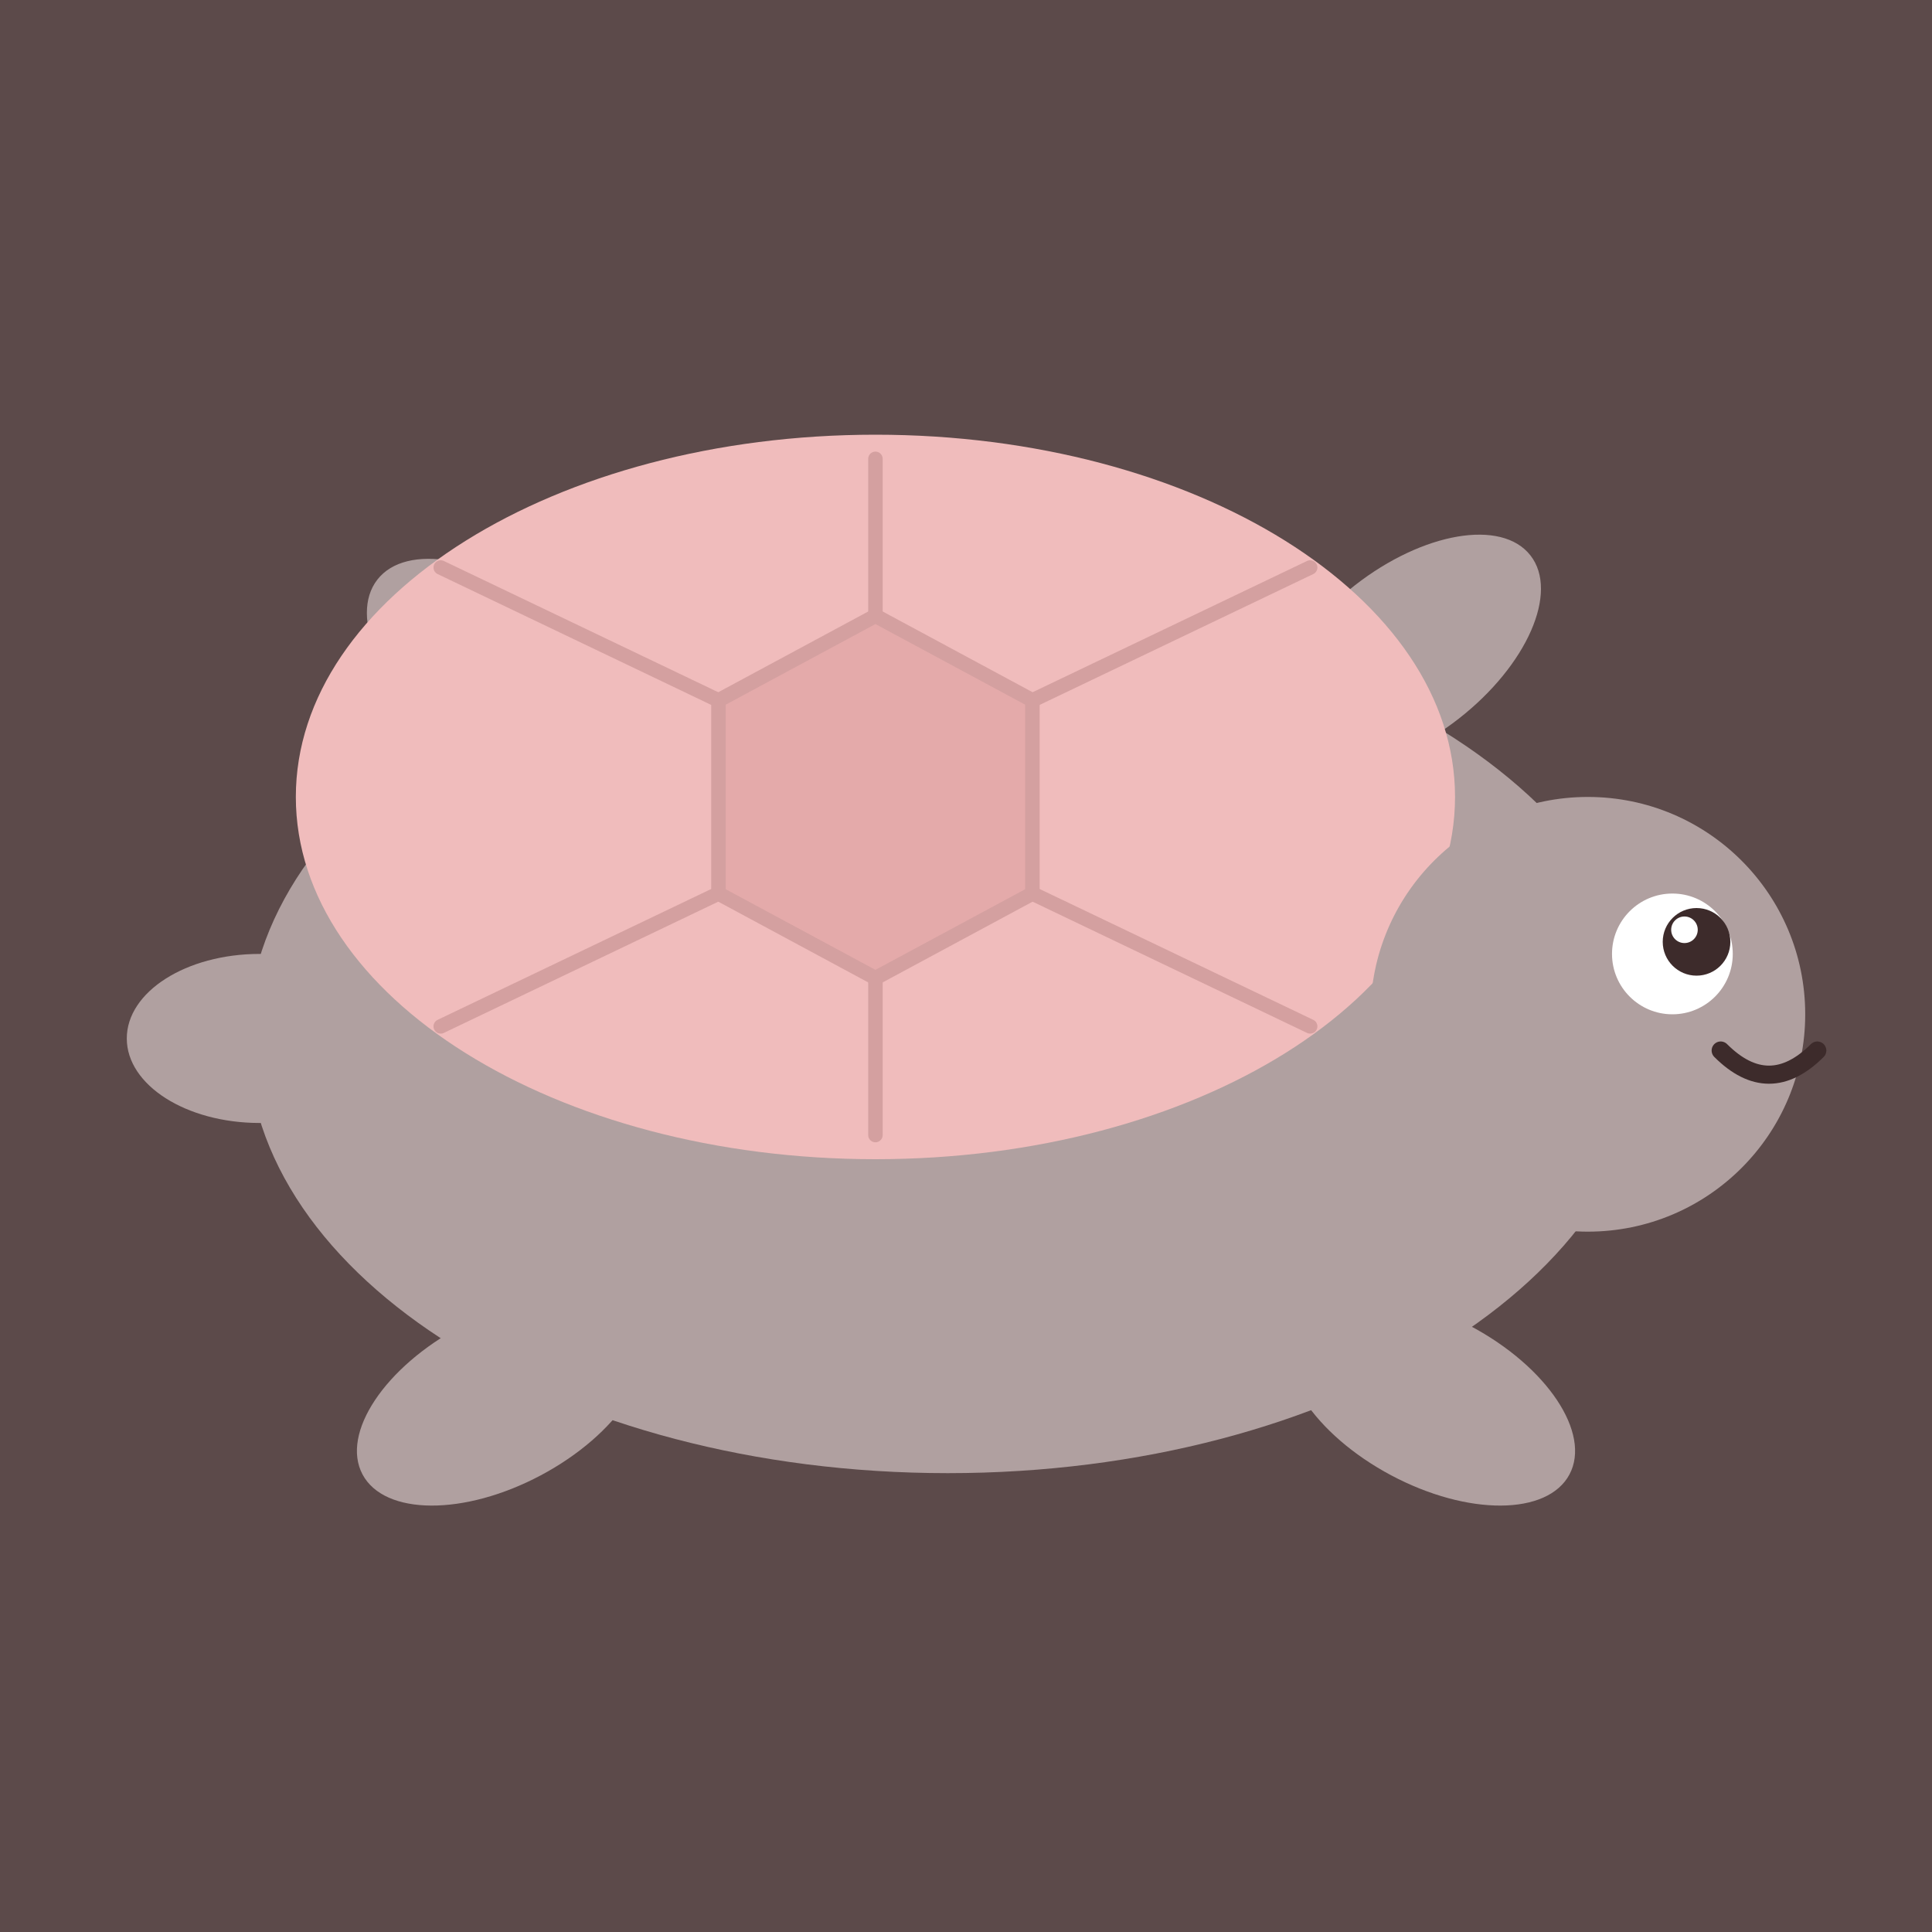
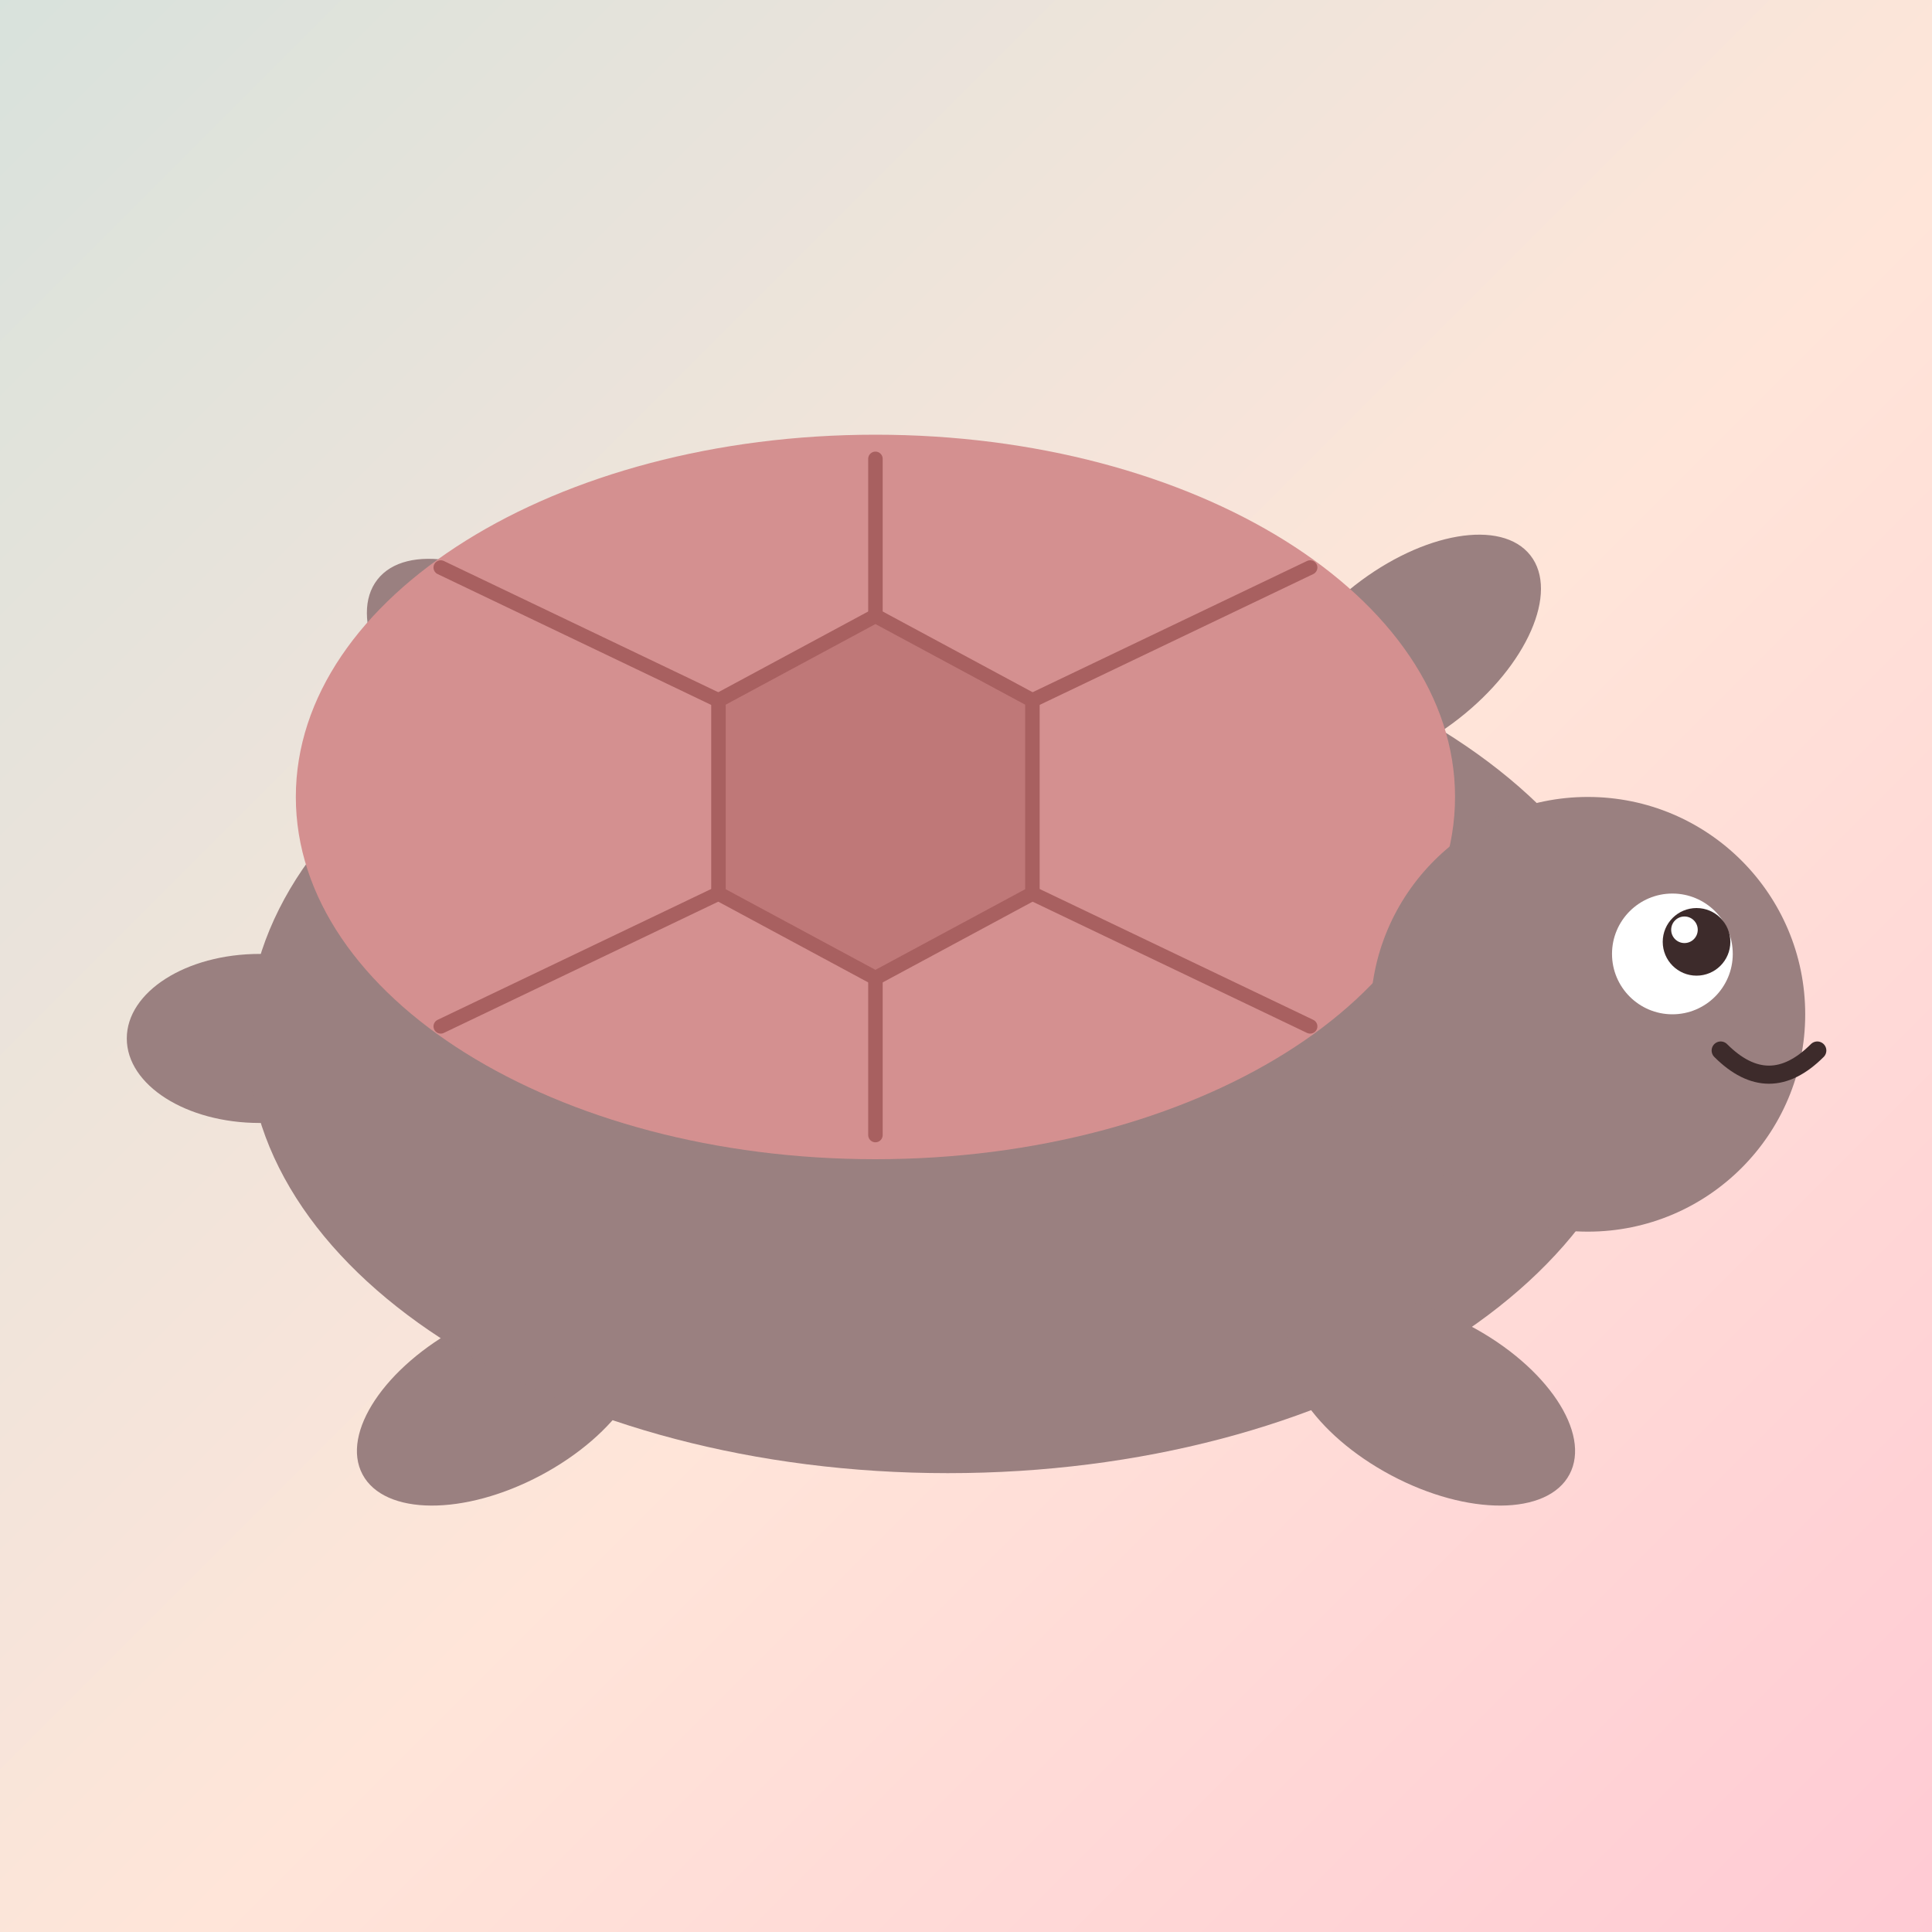
<svg xmlns="http://www.w3.org/2000/svg" viewBox="0 0 512 512">
-   <rect width="512" height="512" fill="#5C4A4A" />
+   <defs>
+     <linearGradient id="bg" x1="0%" y1="0%" x2="100%" y2="100%">
+       <stop offset="0%" stop-color="#D8E2DC" />
+       <stop offset="55%" stop-color="#FFE5D9" />
+       <stop offset="100%" stop-color="#FFCAD4" />
+     </linearGradient>
+   </defs>
+   <rect width="512" height="512" fill="url(#bg)" />
  <g transform="translate(-36.8 -44.8) scale(3.2)">
-     <ellipse cx="53" cy="70" rx="13" ry="7" fill="#B0A0A0" transform="rotate(38 53 70)" />
-     <ellipse cx="53" cy="130" rx="13" ry="7" fill="#B0A0A0" transform="rotate(-28 53 130)" />
-     <ellipse cx="33" cy="100" rx="11" ry="7" fill="#B0A0A0" />
-     <ellipse cx="90" cy="100" rx="58" ry="36" fill="#B0A0A0" />
-     <ellipse cx="128" cy="68" rx="13" ry="7" fill="#B0A0A0" transform="rotate(-38 128 68)" />
-     <ellipse cx="130" cy="130" rx="13" ry="7" fill="#B0A0A0" transform="rotate(28 130 130)" />
-     <ellipse cx="84" cy="80" rx="48" ry="30" fill="#F0BCBC" />
-     <polygon points="84,65 97,72 97,88 84,95 71,88 71,72" fill="#E4AAAA" stroke="#D4A0A0" stroke-width="1.2" />
-     <line x1="84" y1="65" x2="84" y2="52" stroke="#D4A0A0" stroke-width="1.2" stroke-linecap="round" />
-     <line x1="97" y1="72" x2="120" y2="61" stroke="#D4A0A0" stroke-width="1.2" stroke-linecap="round" />
-     <line x1="97" y1="88" x2="120" y2="99" stroke="#D4A0A0" stroke-width="1.2" stroke-linecap="round" />
-     <line x1="84" y1="95" x2="84" y2="108" stroke="#D4A0A0" stroke-width="1.2" stroke-linecap="round" />
-     <line x1="71" y1="88" x2="48" y2="99" stroke="#D4A0A0" stroke-width="1.2" stroke-linecap="round" />
-     <line x1="71" y1="72" x2="48" y2="61" stroke="#D4A0A0" stroke-width="1.2" stroke-linecap="round" />
-     <circle cx="143" cy="98" r="18" fill="#B0A0A0" />
+     <ellipse cx="53" cy="70" rx="13" ry="7" fill="#9A8080" transform="rotate(38 53 70)" />
+     <ellipse cx="53" cy="130" rx="13" ry="7" fill="#9A8080" transform="rotate(-28 53 130)" />
+     <ellipse cx="33" cy="100" rx="11" ry="7" fill="#9A8080" />
+     <ellipse cx="90" cy="100" rx="58" ry="36" fill="#9A8080" />
+     <ellipse cx="128" cy="68" rx="13" ry="7" fill="#9A8080" transform="rotate(-38 128 68)" />
+     <ellipse cx="130" cy="130" rx="13" ry="7" fill="#9A8080" transform="rotate(28 130 130)" />
+     <ellipse cx="84" cy="80" rx="48" ry="30" fill="#D49090" />
+     <polygon points="84,65 97,72 97,88 84,95 71,88 71,72" fill="#BF7878" stroke="#A86060" stroke-width="1.2" />
+     <line x1="84" y1="65" x2="84" y2="52" stroke="#A86060" stroke-width="1.2" stroke-linecap="round" />
+     <line x1="97" y1="72" x2="120" y2="61" stroke="#A86060" stroke-width="1.2" stroke-linecap="round" />
+     <line x1="97" y1="88" x2="120" y2="99" stroke="#A86060" stroke-width="1.2" stroke-linecap="round" />
+     <line x1="84" y1="95" x2="84" y2="108" stroke="#A86060" stroke-width="1.2" stroke-linecap="round" />
+     <line x1="71" y1="88" x2="48" y2="99" stroke="#A86060" stroke-width="1.2" stroke-linecap="round" />
+     <line x1="71" y1="72" x2="48" y2="61" stroke="#A86060" stroke-width="1.2" stroke-linecap="round" />
+     <circle cx="143" cy="98" r="18" fill="#9A8080" />
    <circle cx="150" cy="93" r="5" fill="white" />
    <circle cx="152" cy="92" r="2.8" fill="#3D2B2B" />
    <circle cx="151" cy="91" r="1.1" fill="white" />
    <path d="M 154 101 Q 158 105 162 101" stroke="#3D2B2B" stroke-width="1.5" fill="none" stroke-linecap="round" />
  </g>
</svg>
